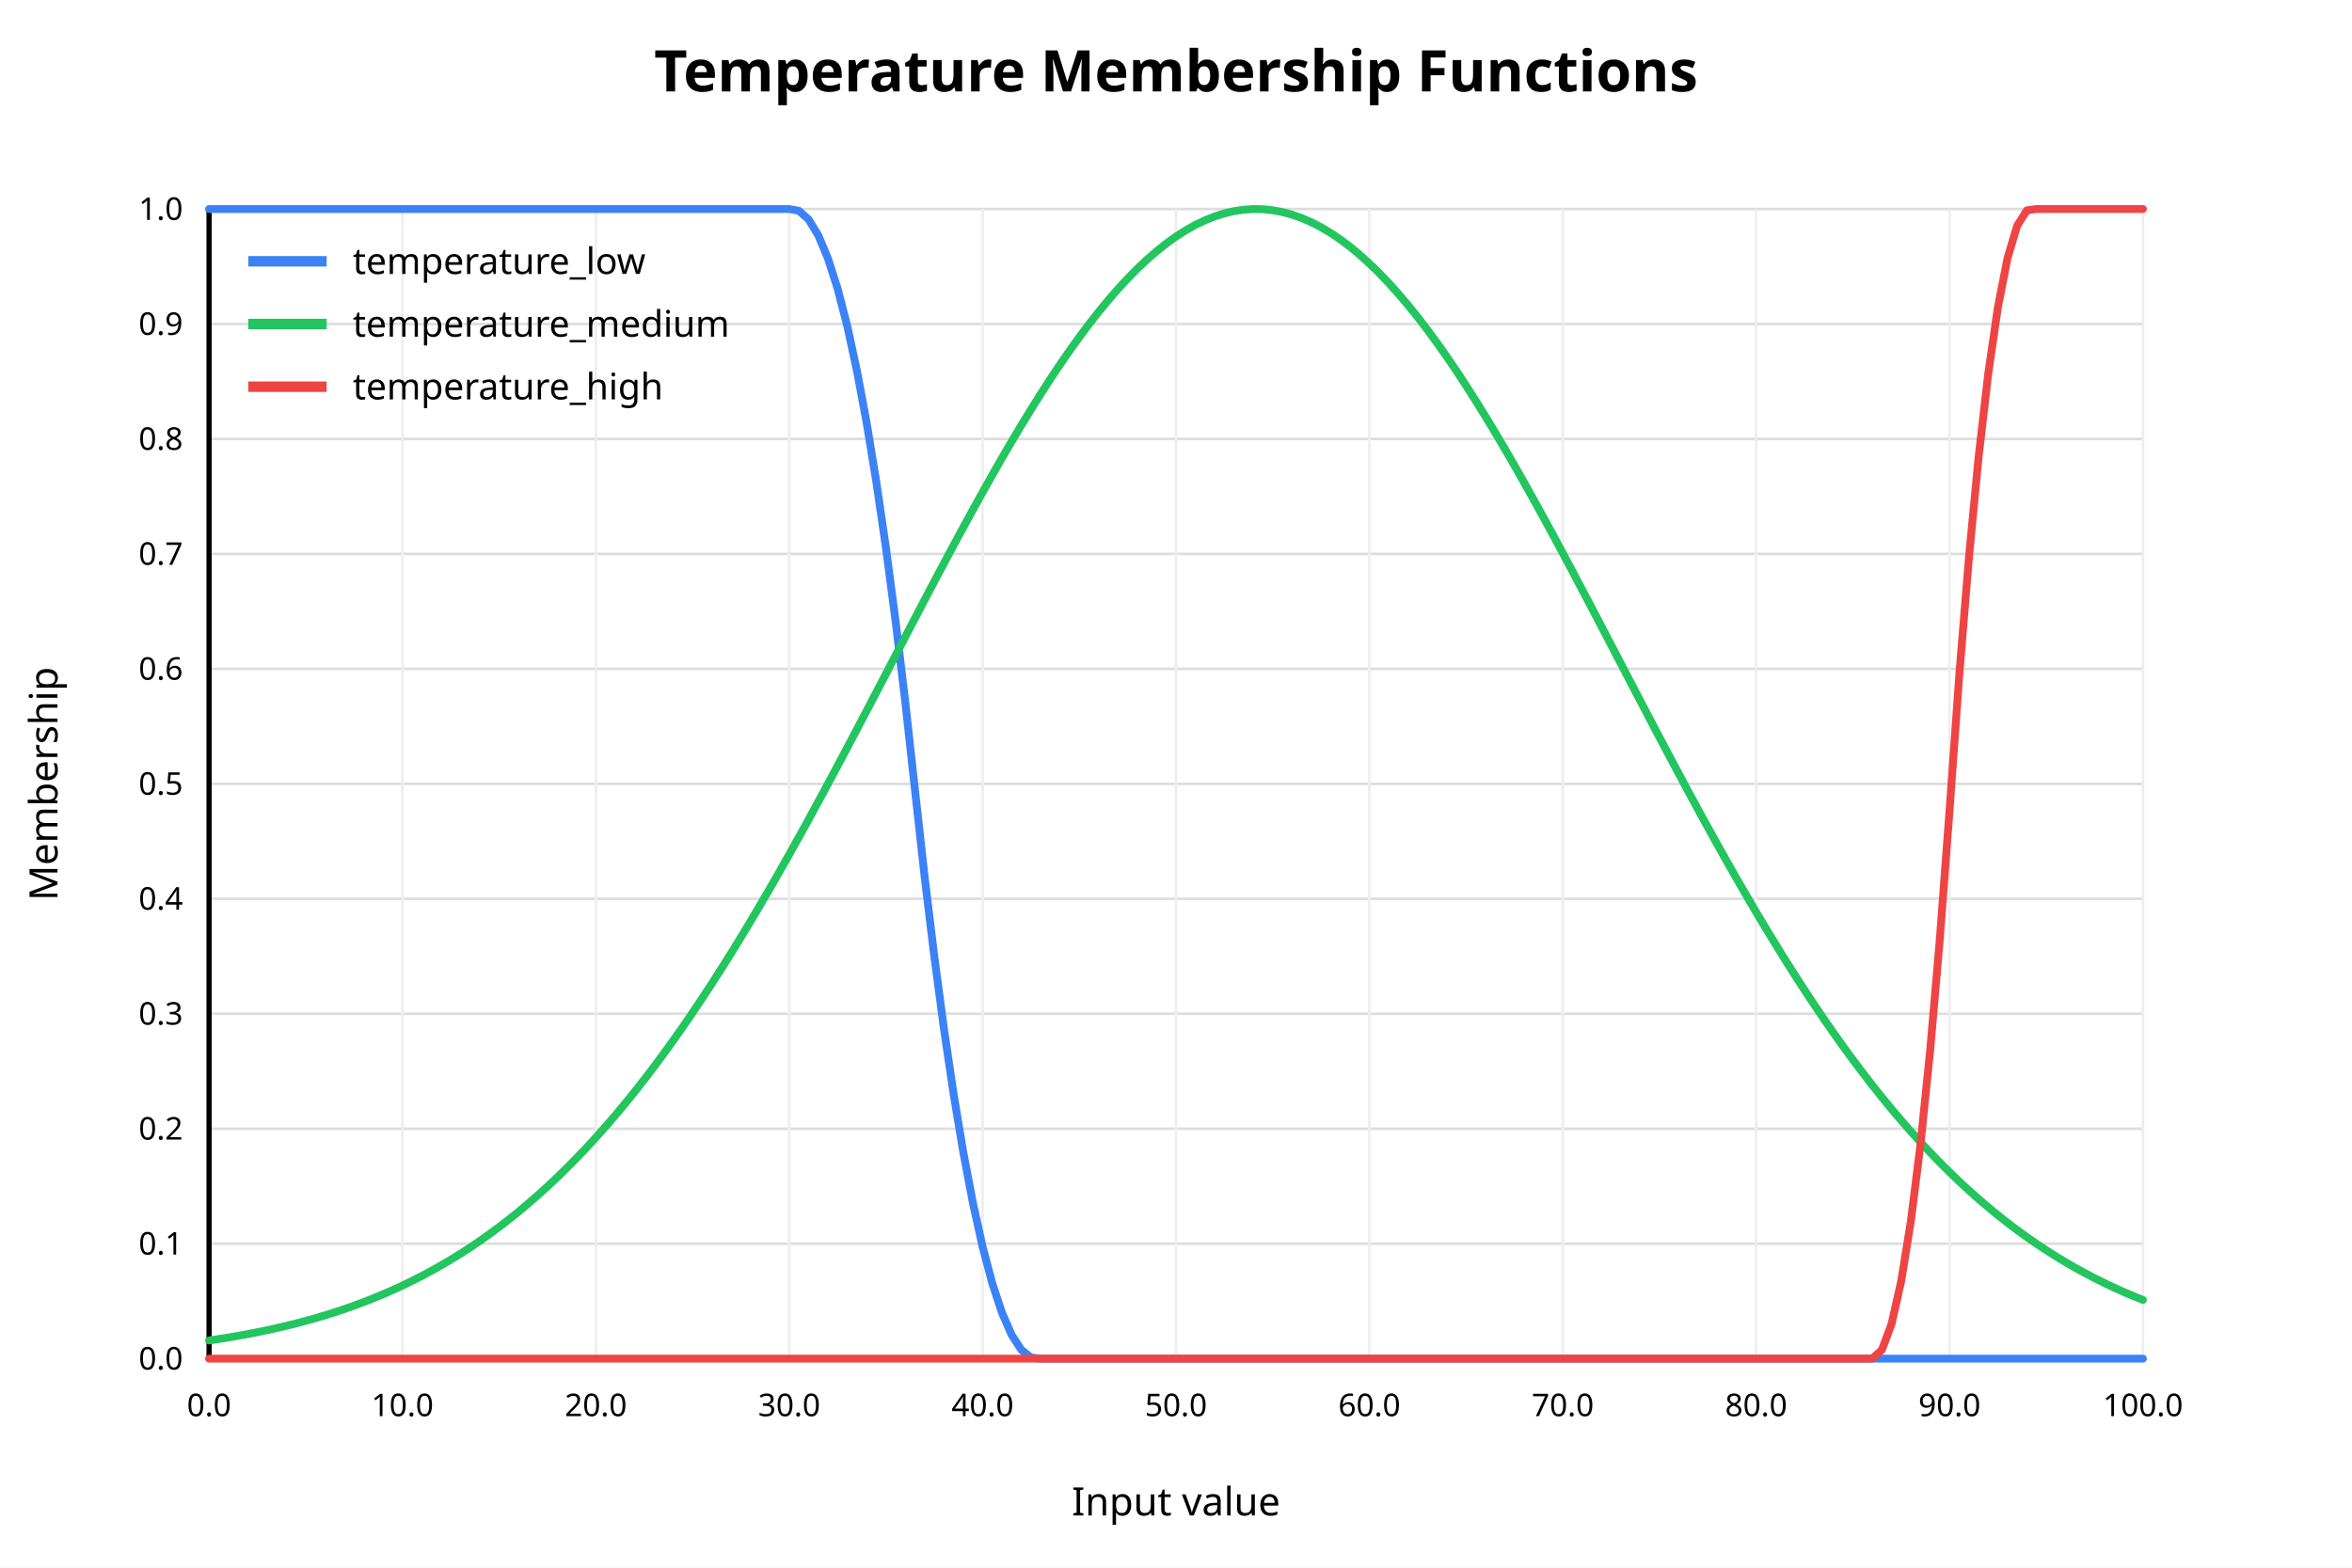
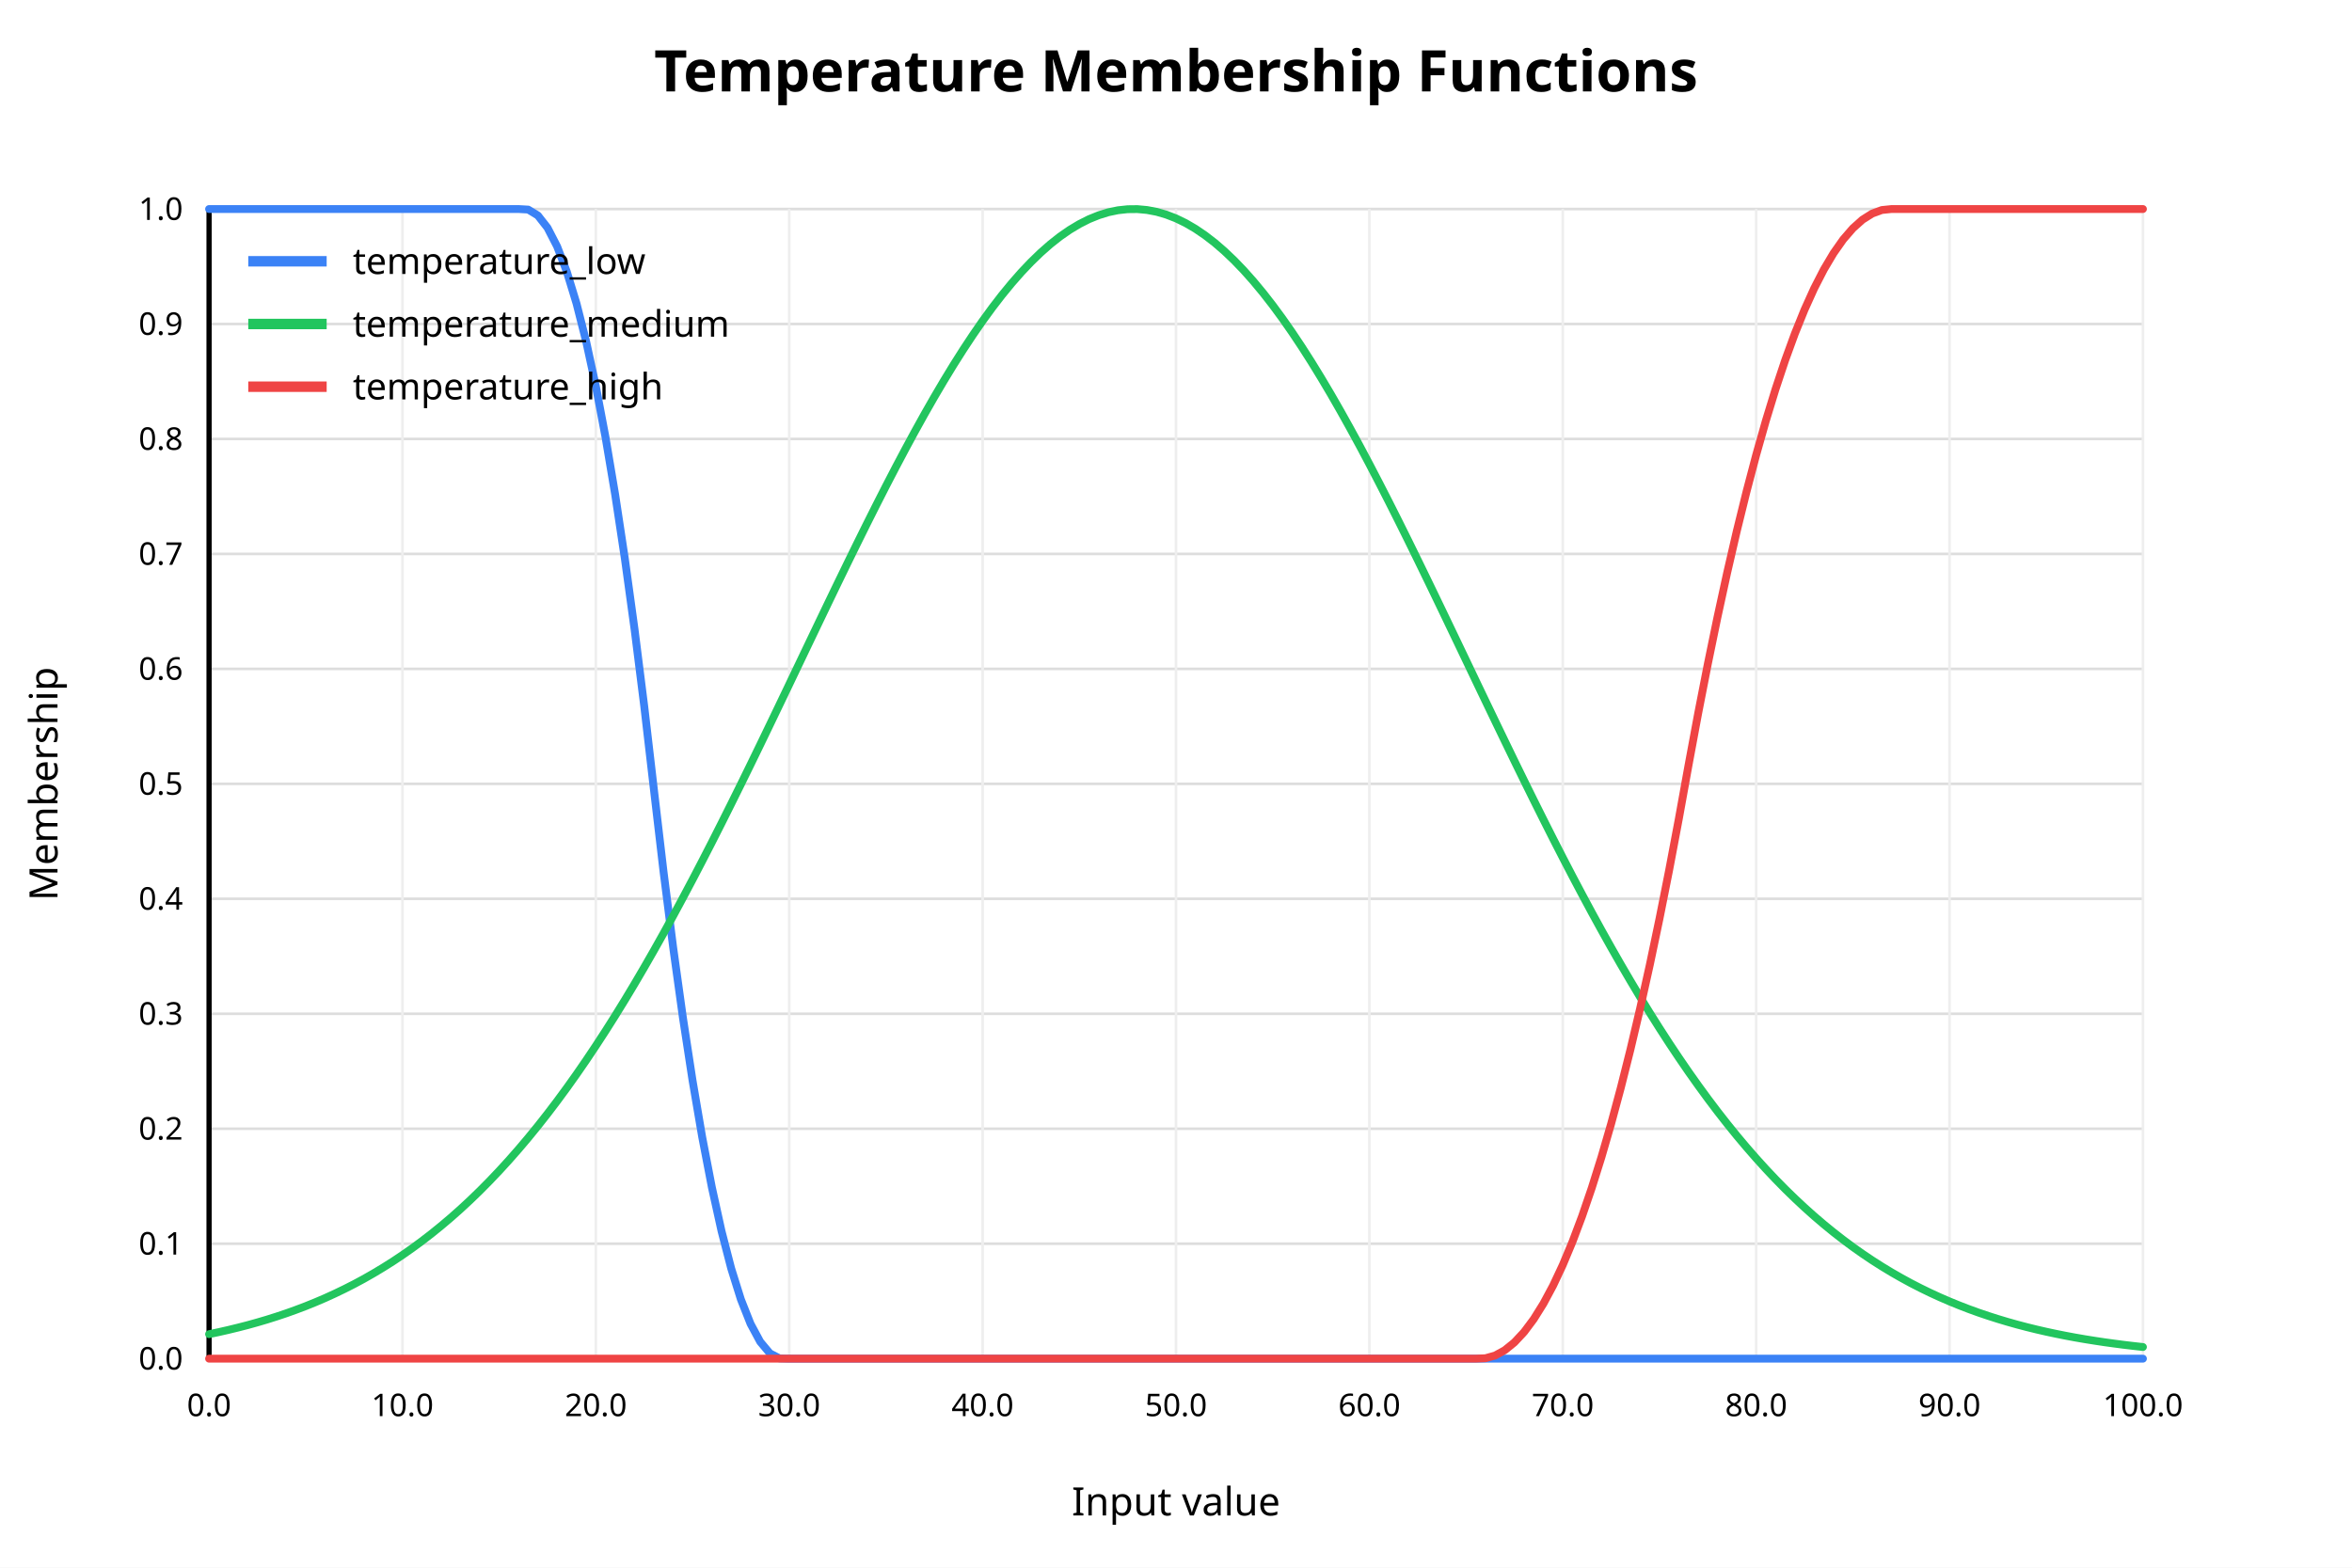
<svg xmlns="http://www.w3.org/2000/svg" width="900" height="600" viewBox="0 0 900 600">
  <rect x="0" y="0" width="900" height="600" fill="white" />
  <text x="450" y="35" text-anchor="middle" font-family="sans-serif" font-size="22" font-weight="bold" fill="black">Temperature Membership Functions</text>
  <line x1="80" y1="520.00" x2="820" y2="520.00" stroke="#dddddd" stroke-width="1" />
  <text x="70" y="520.00" text-anchor="end" dominant-baseline="middle" font-family="sans-serif" font-size="12" fill="black">0.0</text>
  <line x1="80" y1="476.00" x2="820" y2="476.00" stroke="#dddddd" stroke-width="1" />
  <text x="70" y="476.00" text-anchor="end" dominant-baseline="middle" font-family="sans-serif" font-size="12" fill="black">0.1</text>
  <line x1="80" y1="432.00" x2="820" y2="432.00" stroke="#dddddd" stroke-width="1" />
  <text x="70" y="432.00" text-anchor="end" dominant-baseline="middle" font-family="sans-serif" font-size="12" fill="black">0.2</text>
  <line x1="80" y1="388.00" x2="820" y2="388.00" stroke="#dddddd" stroke-width="1" />
  <text x="70" y="388.00" text-anchor="end" dominant-baseline="middle" font-family="sans-serif" font-size="12" fill="black">0.3</text>
  <line x1="80" y1="344.00" x2="820" y2="344.00" stroke="#dddddd" stroke-width="1" />
  <text x="70" y="344.00" text-anchor="end" dominant-baseline="middle" font-family="sans-serif" font-size="12" fill="black">0.4</text>
  <line x1="80" y1="300.00" x2="820" y2="300.00" stroke="#dddddd" stroke-width="1" />
  <text x="70" y="300.00" text-anchor="end" dominant-baseline="middle" font-family="sans-serif" font-size="12" fill="black">0.5</text>
  <line x1="80" y1="256.00" x2="820" y2="256.00" stroke="#dddddd" stroke-width="1" />
  <text x="70" y="256.00" text-anchor="end" dominant-baseline="middle" font-family="sans-serif" font-size="12" fill="black">0.6</text>
  <line x1="80" y1="212.00" x2="820" y2="212.00" stroke="#dddddd" stroke-width="1" />
  <text x="70" y="212.00" text-anchor="end" dominant-baseline="middle" font-family="sans-serif" font-size="12" fill="black">0.7</text>
  <line x1="80" y1="168.00" x2="820" y2="168.00" stroke="#dddddd" stroke-width="1" />
  <text x="70" y="168.00" text-anchor="end" dominant-baseline="middle" font-family="sans-serif" font-size="12" fill="black">0.8</text>
  <line x1="80" y1="124.00" x2="820" y2="124.00" stroke="#dddddd" stroke-width="1" />
  <text x="70" y="124.00" text-anchor="end" dominant-baseline="middle" font-family="sans-serif" font-size="12" fill="black">0.9</text>
  <line x1="80" y1="80.00" x2="820" y2="80.00" stroke="#dddddd" stroke-width="1" />
  <text x="70" y="80.00" text-anchor="end" dominant-baseline="middle" font-family="sans-serif" font-size="12" fill="black">1.0</text>
  <line x1="80.00" y1="80" x2="80.00" y2="520" stroke="#eeeeee" stroke-width="1" />
  <text x="80.00" y="542" text-anchor="middle" font-family="sans-serif" font-size="12" fill="black">0.0</text>
  <line x1="154.00" y1="80" x2="154.00" y2="520" stroke="#eeeeee" stroke-width="1" />
  <text x="154.00" y="542" text-anchor="middle" font-family="sans-serif" font-size="12" fill="black">10.0</text>
  <line x1="228.00" y1="80" x2="228.00" y2="520" stroke="#eeeeee" stroke-width="1" />
  <text x="228.00" y="542" text-anchor="middle" font-family="sans-serif" font-size="12" fill="black">20.0</text>
  <line x1="302.00" y1="80" x2="302.00" y2="520" stroke="#eeeeee" stroke-width="1" />
  <text x="302.00" y="542" text-anchor="middle" font-family="sans-serif" font-size="12" fill="black">30.0</text>
  <line x1="376.00" y1="80" x2="376.00" y2="520" stroke="#eeeeee" stroke-width="1" />
  <text x="376.00" y="542" text-anchor="middle" font-family="sans-serif" font-size="12" fill="black">40.0</text>
  <line x1="450.00" y1="80" x2="450.00" y2="520" stroke="#eeeeee" stroke-width="1" />
  <text x="450.00" y="542" text-anchor="middle" font-family="sans-serif" font-size="12" fill="black">50.0</text>
  <line x1="524.00" y1="80" x2="524.00" y2="520" stroke="#eeeeee" stroke-width="1" />
  <text x="524.00" y="542" text-anchor="middle" font-family="sans-serif" font-size="12" fill="black">60.0</text>
  <line x1="598.00" y1="80" x2="598.00" y2="520" stroke="#eeeeee" stroke-width="1" />
  <text x="598.00" y="542" text-anchor="middle" font-family="sans-serif" font-size="12" fill="black">70.0</text>
  <line x1="672.00" y1="80" x2="672.00" y2="520" stroke="#eeeeee" stroke-width="1" />
  <text x="672.00" y="542" text-anchor="middle" font-family="sans-serif" font-size="12" fill="black">80.0</text>
  <line x1="746.00" y1="80" x2="746.00" y2="520" stroke="#eeeeee" stroke-width="1" />
  <text x="746.00" y="542" text-anchor="middle" font-family="sans-serif" font-size="12" fill="black">90.0</text>
  <line x1="820.00" y1="80" x2="820.00" y2="520" stroke="#eeeeee" stroke-width="1" />
  <text x="820.00" y="542" text-anchor="middle" font-family="sans-serif" font-size="12" fill="black">100.0</text>
  <line x1="80" y1="520" x2="820" y2="520" stroke="black" stroke-width="2" />
  <line x1="80" y1="80" x2="80" y2="520" stroke="black" stroke-width="2" />
  <text x="450" y="580" text-anchor="middle" font-family="sans-serif" font-size="15" fill="black">Input value</text>
  <text x="22" y="300" text-anchor="middle" font-family="sans-serif" font-size="15" fill="black" transform="rotate(-90 22 300)">Membership</text>
-   <polyline fill="none" stroke="#3b82f6" stroke-width="3" stroke-linejoin="round" stroke-linecap="round" points="80.00,80.00 83.70,80.00 87.40,80.00 91.10,80.00 94.80,80.00 98.50,80.00 102.20,80.00 105.90,80.00 109.60,80.00 113.30,80.00 117.00,80.00 120.70,80.00 124.40,80.00 128.10,80.00 131.80,80.00 135.50,80.00 139.20,80.00 142.90,80.00 146.60,80.00 150.30,80.00 154.00,80.00 157.70,80.00 161.40,80.00 165.10,80.00 168.80,80.00 172.50,80.00 176.20,80.00 179.90,80.00 183.60,80.00 187.30,80.00 191.00,80.00 194.70,80.00 198.40,80.00 202.10,80.00 205.80,80.00 209.50,80.00 213.20,80.00 216.90,80.00 220.60,80.00 224.30,80.00 228.00,80.00 231.70,80.00 235.40,80.00 239.10,80.00 242.80,80.00 246.50,80.00 250.20,80.00 253.90,80.00 257.60,80.00 261.30,80.00 265.00,80.00 268.70,80.00 272.40,80.00 276.10,80.00 279.80,80.00 283.50,80.00 287.20,80.00 290.90,80.00 294.60,80.00 298.30,80.00 302.00,80.00 305.70,80.67 309.40,83.98 313.10,90.04 316.80,98.86 320.50,110.43 324.20,124.76 327.90,141.85 331.60,161.68 335.30,184.28 339.00,209.63 342.70,237.74 346.40,268.60 350.10,302.20 353.80,335.47 357.50,365.98 361.20,393.74 364.90,418.74 368.60,440.98 372.30,460.47 376.00,477.21 379.70,491.19 383.40,502.41 387.10,510.88 390.80,516.59 394.50,519.55 398.20,520.00 401.90,520.00 405.60,520.00 409.30,520.00 413.00,520.00 416.70,520.00 420.40,520.00 424.10,520.00 427.80,520.00 431.50,520.00 435.20,520.00 438.90,520.00 442.60,520.00 446.30,520.00 450.00,520.00 453.70,520.00 457.40,520.00 461.10,520.00 464.80,520.00 468.50,520.00 472.20,520.00 475.90,520.00 479.60,520.00 483.30,520.00 487.00,520.00 490.70,520.00 494.40,520.00 498.10,520.00 501.80,520.00 505.50,520.00 509.20,520.00 512.90,520.00 516.60,520.00 520.30,520.00 524.00,520.00 527.70,520.00 531.40,520.00 535.10,520.00 538.80,520.00 542.50,520.00 546.20,520.00 549.90,520.00 553.60,520.00 557.30,520.00 561.00,520.00 564.70,520.00 568.40,520.00 572.10,520.00 575.80,520.00 579.50,520.00 583.20,520.00 586.90,520.00 590.60,520.00 594.30,520.00 598.00,520.00 601.70,520.00 605.40,520.00 609.10,520.00 612.80,520.00 616.50,520.00 620.20,520.00 623.90,520.00 627.60,520.00 631.30,520.00 635.00,520.00 638.70,520.00 642.40,520.00 646.10,520.00 649.80,520.00 653.50,520.00 657.20,520.00 660.90,520.00 664.60,520.00 668.30,520.00 672.00,520.00 675.70,520.00 679.40,520.00 683.10,520.00 686.80,520.00 690.50,520.00 694.20,520.00 697.90,520.00 701.60,520.00 705.30,520.00 709.00,520.00 712.70,520.00 716.40,520.00 720.10,520.00 723.80,520.00 727.50,520.00 731.20,520.00 734.90,520.00 738.60,520.00 742.30,520.00 746.00,520.00 749.70,520.00 753.40,520.00 757.10,520.00 760.80,520.00 764.50,520.00 768.20,520.00 771.90,520.00 775.60,520.00 779.30,520.00 783.00,520.00 786.70,520.00 790.40,520.00 794.10,520.00 797.80,520.00 801.50,520.00 805.20,520.00 808.90,520.00 812.60,520.00 816.30,520.00 820.00,520.00" />
+   <polyline fill="none" stroke="#3b82f6" stroke-width="3" stroke-linejoin="round" stroke-linecap="round" points="80.00,80.00 83.70,80.00 87.40,80.00 91.10,80.00 94.80,80.00 98.50,80.00 102.20,80.00 105.90,80.00 109.60,80.00 113.30,80.00 117.00,80.00 120.70,80.00 124.40,80.00 128.10,80.00 131.80,80.00 135.50,80.00 139.20,80.00 142.90,80.00 146.60,80.00 150.30,80.00 154.00,80.00 157.70,80.00 161.40,80.00 165.10,80.00 168.80,80.00 172.50,80.00 176.20,80.00 179.90,80.00 183.60,80.00 187.30,80.00 191.00,80.00 194.70,80.00 198.40,80.00 202.10,80.21 205.80,82.45 209.50,87.17 213.20,94.36 216.90,104.01 220.60,116.14 224.30,130.73 228.00,147.80 231.70,167.33 235.40,189.33 239.10,213.80 242.80,240.74 246.50,270.16 250.20,302.03 253.90,333.60 257.60,362.71 261.30,389.35 265.00,413.51 268.70,435.21 272.40,454.44 276.10,471.20 279.80,485.49 283.50,497.31 287.20,506.66 290.90,513.54 294.60,517.96 298.30,519.90 302.00,520.00 305.70,520.00 309.40,520.00 313.10,520.00 316.80,520.00 320.50,520.00 324.20,520.00 327.90,520.00 331.60,520.00 335.30,520.00 339.00,520.00 342.70,520.00 346.40,520.00 350.10,520.00 353.80,520.00 357.50,520.00 361.20,520.00 364.90,520.00 368.60,520.00 372.30,520.00 376.00,520.00 379.70,520.00 383.40,520.00 387.10,520.00 390.80,520.00 394.50,520.00 398.20,520.00 401.90,520.00 405.60,520.00 409.30,520.00 413.00,520.00 416.70,520.00 420.40,520.00 424.10,520.00 427.80,520.00 431.50,520.00 435.20,520.00 438.90,520.00 442.60,520.00 446.30,520.00 450.00,520.00 453.70,520.00 457.40,520.00 461.10,520.00 464.80,520.00 468.50,520.00 472.20,520.00 475.90,520.00 479.60,520.00 483.30,520.00 487.00,520.00 490.70,520.00 494.40,520.00 498.10,520.00 501.80,520.00 505.50,520.00 509.20,520.00 512.90,520.00 516.60,520.00 520.30,520.00 524.00,520.00 527.70,520.00 531.40,520.00 535.10,520.00 538.80,520.00 542.50,520.00 546.20,520.00 549.90,520.00 553.60,520.00 557.30,520.00 561.00,520.00 564.70,520.00 568.40,520.00 572.10,520.00 575.80,520.00 579.50,520.00 583.20,520.00 586.90,520.00 590.60,520.00 594.30,520.00 598.00,520.00 601.70,520.00 605.40,520.00 609.10,520.00 612.80,520.00 616.50,520.00 620.20,520.00 623.90,520.00 627.60,520.00 631.30,520.00 635.00,520.00 638.70,520.00 642.40,520.00 646.10,520.00 649.80,520.00 653.50,520.00 657.20,520.00 660.90,520.00 664.60,520.00 668.30,520.00 672.00,520.00 675.70,520.00 679.40,520.00 683.10,520.00 686.80,520.00 690.50,520.00 694.20,520.00 697.90,520.00 701.60,520.00 705.30,520.00 709.00,520.00 712.70,520.00 716.40,520.00 720.10,520.00 723.80,520.00 727.50,520.00 731.20,520.00 734.90,520.00 738.60,520.00 742.30,520.00 746.00,520.00 749.70,520.00 753.40,520.00 757.10,520.00 760.80,520.00 764.50,520.00 768.20,520.00 771.90,520.00 775.60,520.00 779.30,520.00 783.00,520.00 786.70,520.00 790.40,520.00 794.10,520.00 797.80,520.00 801.50,520.00 805.20,520.00 808.90,520.00 812.60,520.00 816.30,520.00 820.00,520.00" />
  <line x1="95" y1="100" x2="125" y2="100" stroke="#3b82f6" stroke-width="4" />
  <text x="135" y="100" dominant-baseline="middle" font-family="sans-serif" font-size="14" fill="black">temperature_low</text>
-   <polyline fill="none" stroke="#22c55e" stroke-width="3" stroke-linejoin="round" stroke-linecap="round" points="80.00,513.03 83.70,512.48 87.40,511.89 91.10,511.26 94.80,510.59 98.50,509.87 102.20,509.11 105.90,508.29 109.60,507.43 113.30,506.51 117.00,505.54 120.70,504.50 124.40,503.40 128.10,502.24 131.80,501.01 135.50,499.71 139.20,498.33 142.90,496.88 146.60,495.34 150.30,493.73 154.00,492.02 157.70,490.23 161.40,488.35 165.10,486.37 168.80,484.29 172.50,482.11 176.20,479.83 179.90,477.44 183.60,474.94 187.30,472.32 191.00,469.59 194.70,466.74 198.40,463.77 202.10,460.67 205.80,457.45 209.50,454.10 213.20,450.62 216.90,447.01 220.60,443.26 224.30,439.38 228.00,435.36 231.70,431.21 235.40,426.91 239.10,422.48 242.80,417.91 246.50,413.20 250.20,408.35 253.90,403.36 257.60,398.24 261.30,392.99 265.00,387.59 268.70,382.07 272.40,376.42 276.10,370.65 279.80,364.75 283.50,358.73 287.20,352.60 290.90,346.35 294.60,340.01 298.30,333.56 302.00,327.01 305.70,320.38 309.40,313.67 313.10,306.88 316.80,300.02 320.50,293.11 324.20,286.14 327.90,279.12 331.60,272.08 335.30,265.00 339.00,257.92 342.70,250.82 346.40,243.73 350.10,236.65 353.80,229.59 357.50,222.57 361.20,215.60 364.90,208.68 368.60,201.83 372.30,195.06 376.00,188.38 379.70,181.80 383.40,175.33 387.10,168.99 390.80,162.79 394.50,156.73 398.20,150.83 401.90,145.10 405.60,139.55 409.30,134.19 413.00,129.03 416.70,124.09 420.40,119.36 424.10,114.87 427.80,110.61 431.50,106.60 435.20,102.85 438.90,99.36 442.60,96.14 446.30,93.20 450.00,90.54 453.70,88.17 457.40,86.09 461.10,84.32 464.80,82.84 468.50,81.67 472.20,80.81 475.90,80.26 479.60,80.01 483.30,80.08 487.00,80.46 490.70,81.15 494.40,82.15 498.10,83.45 501.80,85.06 505.50,86.97 509.20,89.17 512.90,91.67 516.60,94.45 520.30,97.52 524.00,100.86 527.70,104.46 531.40,108.33 535.10,112.45 538.80,116.81 542.50,121.41 546.20,126.23 549.90,131.27 553.60,136.52 557.30,141.96 561.00,147.59 564.70,153.40 568.40,159.37 572.10,165.49 575.80,171.76 579.50,178.15 583.20,184.67 586.90,191.30 590.60,198.02 594.30,204.82 598.00,211.71 601.70,218.65 605.40,225.65 609.10,232.68 612.80,239.75 616.50,246.84 620.20,253.93 623.90,261.03 627.60,268.11 631.30,275.17 635.00,282.21 638.70,289.20 642.40,296.15 646.10,303.04 649.80,309.87 653.50,316.62 657.20,323.30 660.90,329.89 664.60,336.40 668.30,342.80 672.00,349.11 675.70,355.30 679.40,361.38 683.10,367.35 686.80,373.20 690.50,378.92 694.20,384.51 697.90,389.98 701.60,395.31 705.30,400.51 709.00,405.57 712.70,410.49 716.40,415.28 720.10,419.93 723.80,424.44 727.50,428.81 731.20,433.05 734.90,437.14 738.60,441.10 742.30,444.92 746.00,448.61 749.70,452.16 753.40,455.58 757.10,458.88 760.80,462.04 764.50,465.09 768.20,468.00 771.90,470.80 775.60,473.48 779.30,476.05 783.00,478.50 786.70,480.84 790.40,483.08 794.10,485.22 797.80,487.25 801.50,489.19 805.20,491.03 808.90,492.78 812.60,494.45 816.30,496.03 820.00,497.52" />
+   <polyline fill="none" stroke="#22c55e" stroke-width="3" stroke-linejoin="round" stroke-linecap="round" points="80.00,510.62 83.70,509.84 87.40,509.00 91.10,508.10 94.80,507.15 98.50,506.12 102.20,505.03 105.90,503.86 109.60,502.62 113.30,501.29 117.00,499.89 120.70,498.39 124.40,496.81 128.10,495.12 131.80,493.34 135.50,491.46 139.20,489.47 142.90,487.36 146.60,485.14 150.30,482.81 154.00,480.34 157.70,477.75 161.40,475.03 165.10,472.18 168.80,469.18 172.50,466.05 176.20,462.77 179.90,459.34 183.60,455.76 187.30,452.02 191.00,448.13 194.70,444.08 198.40,439.87 202.10,435.50 205.80,430.96 209.50,426.26 213.20,421.39 216.90,416.36 220.60,411.16 224.30,405.80 228.00,400.27 231.70,394.59 235.40,388.74 239.10,382.74 242.80,376.58 246.50,370.27 250.20,363.82 253.90,357.23 257.60,350.50 261.30,343.64 265.00,336.66 268.70,329.56 272.40,322.36 276.10,315.05 279.80,307.65 283.50,300.18 287.20,292.63 290.90,285.02 294.60,277.35 298.30,269.65 302.00,261.93 305.70,254.18 309.40,246.44 313.10,238.71 316.80,231.00 320.50,223.33 324.20,215.72 327.90,208.17 331.60,200.70 335.30,193.33 339.00,186.07 342.70,178.94 346.40,171.95 350.10,165.11 353.80,158.44 357.50,151.96 361.20,145.68 364.90,139.61 368.60,133.77 372.30,128.17 376.00,122.82 379.70,117.74 383.40,112.94 387.10,108.43 390.80,104.21 394.50,100.31 398.20,96.73 401.90,93.47 405.60,90.55 409.30,87.98 413.00,85.76 416.70,83.89 420.40,82.39 424.10,81.24 427.80,80.47 431.50,80.07 435.20,80.03 438.90,80.37 442.60,81.07 446.30,82.15 450.00,83.58 453.70,85.38 457.40,87.54 461.10,90.05 464.80,92.90 468.50,96.10 472.20,99.62 475.90,103.46 479.60,107.62 483.30,112.08 487.00,116.83 490.70,121.86 494.40,127.16 498.10,132.71 501.80,138.51 505.50,144.54 509.20,150.78 512.90,157.23 516.60,163.86 520.30,170.66 524.00,177.63 527.70,184.74 531.40,191.97 535.10,199.32 538.80,206.77 542.50,214.31 546.20,221.91 549.90,229.57 553.60,237.27 557.30,245.00 561.00,252.74 564.70,260.49 568.40,268.22 572.10,275.92 575.80,283.59 579.50,291.22 583.20,298.78 586.90,306.27 590.60,313.68 594.30,321.01 598.00,328.23 601.70,335.35 605.40,342.35 609.10,349.24 612.80,355.99 616.50,362.61 620.20,369.09 623.90,375.42 627.60,381.61 631.30,387.64 635.00,393.51 638.70,399.23 642.40,404.78 646.10,410.18 649.80,415.40 653.50,420.47 657.20,425.37 660.90,430.10 664.60,434.67 668.30,439.07 672.00,443.31 675.70,447.39 679.40,451.31 683.10,455.08 686.80,458.68 690.50,462.14 694.20,465.45 697.90,468.61 701.60,471.63 705.30,474.51 709.00,477.26 712.70,479.87 716.40,482.36 720.10,484.72 723.80,486.96 727.50,489.08 731.20,491.10 734.90,493.00 738.60,494.80 742.30,496.50 746.00,498.10 749.70,499.61 753.40,501.04 757.10,502.38 760.80,503.63 764.50,504.81 768.20,505.92 771.90,506.96 775.60,507.93 779.30,508.84 783.00,509.69 786.70,510.48 790.40,511.22 794.10,511.91 797.80,512.55 801.50,513.14 805.20,513.70 808.90,514.21 812.60,514.69 816.30,515.13 820.00,515.54" />
  <line x1="95" y1="124" x2="125" y2="124" stroke="#22c55e" stroke-width="4" />
  <text x="135" y="124" dominant-baseline="middle" font-family="sans-serif" font-size="14" fill="black">temperature_medium</text>
-   <polyline fill="none" stroke="#ef4444" stroke-width="3" stroke-linejoin="round" stroke-linecap="round" points="80.00,520.00 83.70,520.00 87.40,520.00 91.10,520.00 94.80,520.00 98.50,520.00 102.20,520.00 105.90,520.00 109.60,520.00 113.30,520.00 117.00,520.00 120.70,520.00 124.40,520.00 128.10,520.00 131.80,520.00 135.50,520.00 139.20,520.00 142.90,520.00 146.60,520.00 150.30,520.00 154.00,520.00 157.70,520.00 161.40,520.00 165.10,520.00 168.80,520.00 172.50,520.00 176.20,520.00 179.90,520.00 183.60,520.00 187.30,520.00 191.00,520.00 194.70,520.00 198.40,520.00 202.10,520.00 205.80,520.00 209.50,520.00 213.20,520.00 216.90,520.00 220.60,520.00 224.30,520.00 228.00,520.00 231.70,520.00 235.40,520.00 239.10,520.00 242.80,520.00 246.50,520.00 250.20,520.00 253.90,520.00 257.60,520.00 261.30,520.00 265.00,520.00 268.70,520.00 272.40,520.00 276.10,520.00 279.80,520.00 283.50,520.00 287.20,520.00 290.90,520.00 294.60,520.00 298.30,520.00 302.00,520.00 305.70,520.00 309.40,520.00 313.10,520.00 316.80,520.00 320.50,520.00 324.20,520.00 327.90,520.00 331.60,520.00 335.30,520.00 339.00,520.00 342.70,520.00 346.40,520.00 350.10,520.00 353.80,520.00 357.50,520.00 361.20,520.00 364.90,520.00 368.60,520.00 372.30,520.00 376.00,520.00 379.70,520.00 383.40,520.00 387.10,520.00 390.80,520.00 394.50,520.00 398.20,520.00 401.90,520.00 405.60,520.00 409.30,520.00 413.00,520.00 416.70,520.00 420.40,520.00 424.10,520.00 427.80,520.00 431.50,520.00 435.20,520.00 438.90,520.00 442.60,520.00 446.30,520.00 450.00,520.00 453.70,520.00 457.40,520.00 461.10,520.00 464.80,520.00 468.50,520.00 472.20,520.00 475.90,520.00 479.60,520.00 483.30,520.00 487.00,520.00 490.70,520.00 494.40,520.00 498.10,520.00 501.80,520.00 505.50,520.00 509.20,520.00 512.90,520.00 516.60,520.00 520.30,520.00 524.00,520.00 527.70,520.00 531.40,520.00 535.10,520.00 538.80,520.00 542.50,520.00 546.20,520.00 549.90,520.00 553.60,520.00 557.30,520.00 561.00,520.00 564.70,520.00 568.40,520.00 572.10,520.00 575.80,520.00 579.50,520.00 583.20,520.00 586.90,520.00 590.60,520.00 594.30,520.00 598.00,520.00 601.70,520.00 605.40,520.00 609.10,520.00 612.80,520.00 616.50,520.00 620.20,520.00 623.90,520.00 627.60,520.00 631.30,520.00 635.00,520.00 638.70,520.00 642.40,520.00 646.10,520.00 649.80,520.00 653.50,520.00 657.20,520.00 660.90,520.00 664.60,520.00 668.30,520.00 672.00,520.00 675.70,520.00 679.40,520.00 683.10,520.00 686.80,520.00 690.50,520.00 694.20,520.00 697.90,520.00 701.60,520.00 705.30,520.00 709.00,520.00 712.70,520.00 716.40,520.00 720.10,516.65 723.80,506.75 727.50,490.32 731.20,467.35 734.90,437.84 738.60,401.79 742.30,359.20 746.00,310.07 749.70,258.69 753.40,213.62 757.10,175.08 760.80,143.09 764.50,117.63 768.20,98.72 771.90,86.34 775.60,80.50 779.30,80.00 783.00,80.00 786.70,80.00 790.40,80.00 794.10,80.00 797.80,80.00 801.50,80.00 805.20,80.00 808.90,80.00 812.60,80.00 816.30,80.00 820.00,80.00" />
+   <polyline fill="none" stroke="#ef4444" stroke-width="3" stroke-linejoin="round" stroke-linecap="round" points="80.00,520.00 83.70,520.00 87.40,520.00 91.10,520.00 94.80,520.00 98.50,520.00 102.20,520.00 105.90,520.00 109.60,520.00 113.30,520.00 117.00,520.00 120.70,520.00 124.40,520.00 128.10,520.00 131.80,520.00 135.50,520.00 139.20,520.00 142.90,520.00 146.60,520.00 150.30,520.00 154.00,520.00 157.70,520.00 161.40,520.00 165.10,520.00 168.80,520.00 172.50,520.00 176.20,520.00 179.90,520.00 183.60,520.00 187.30,520.00 191.00,520.00 194.70,520.00 198.40,520.00 202.10,520.00 205.80,520.00 209.50,520.00 213.20,520.00 216.90,520.00 220.60,520.00 224.30,520.00 228.00,520.00 231.70,520.00 235.40,520.00 239.10,520.00 242.80,520.00 246.50,520.00 250.20,520.00 253.90,520.00 257.60,520.00 261.30,520.00 265.00,520.00 268.70,520.00 272.40,520.00 276.10,520.00 279.80,520.00 283.50,520.00 287.20,520.00 290.90,520.00 294.60,520.00 298.30,520.00 302.00,520.00 305.70,520.00 309.40,520.00 313.10,520.00 316.80,520.00 320.50,520.00 324.20,520.00 327.90,520.00 331.60,520.00 335.30,520.00 339.00,520.00 342.70,520.00 346.40,520.00 350.10,520.00 353.80,520.00 357.50,520.00 361.20,520.00 364.90,520.00 368.60,520.00 372.30,520.00 376.00,520.00 379.70,520.00 383.40,520.00 387.10,520.00 390.80,520.00 394.50,520.00 398.20,520.00 401.90,520.00 405.60,520.00 409.30,520.00 413.00,520.00 416.70,520.00 420.40,520.00 424.10,520.00 427.80,520.00 431.50,520.00 435.20,520.00 438.90,520.00 442.60,520.00 446.30,520.00 450.00,520.00 453.70,520.00 457.40,520.00 461.10,520.00 464.80,520.00 468.50,520.00 472.20,520.00 475.90,520.00 479.60,520.00 483.30,520.00 487.00,520.00 490.70,520.00 494.40,520.00 498.10,520.00 501.80,520.00 505.50,520.00 509.20,520.00 512.90,520.00 516.60,520.00 520.30,520.00 524.00,520.00 527.70,520.00 531.40,520.00 535.10,520.00 538.80,520.00 542.50,520.00 546.20,520.00 549.90,520.00 553.60,520.00 557.30,520.00 561.00,520.00 564.70,520.00 568.40,519.84 572.10,518.80 575.80,516.77 579.50,513.77 583.20,509.80 586.90,504.85 590.60,498.92 594.30,492.02 598.00,484.14 601.70,475.28 605.40,465.45 609.10,454.64 612.80,442.86 616.50,430.10 620.20,416.36 623.90,401.64 627.60,385.95 631.30,369.29 635.00,351.64 638.70,333.03 642.40,313.43 646.10,292.97 649.80,273.07 653.50,254.14 657.20,236.19 660.90,219.21 664.60,203.21 668.30,188.19 672.00,174.14 675.70,161.07 679.40,148.98 683.10,137.86 686.80,127.72 690.50,118.56 694.20,110.37 697.90,103.16 701.60,96.92 705.30,91.66 709.00,87.38 712.70,84.07 716.40,81.74 720.10,80.38 723.80,80.00 727.50,80.00 731.20,80.00 734.90,80.00 738.60,80.00 742.30,80.00 746.00,80.00 749.70,80.00 753.40,80.00 757.10,80.00 760.80,80.00 764.50,80.00 768.20,80.00 771.90,80.00 775.60,80.00 779.30,80.00 783.00,80.00 786.70,80.00 790.40,80.00 794.10,80.00 797.80,80.00 801.50,80.00 805.20,80.00 808.90,80.00 812.60,80.00 816.30,80.00 820.00,80.00" />
  <line x1="95" y1="148" x2="125" y2="148" stroke="#ef4444" stroke-width="4" />
  <text x="135" y="148" dominant-baseline="middle" font-family="sans-serif" font-size="14" fill="black">temperature_high</text>
</svg>
